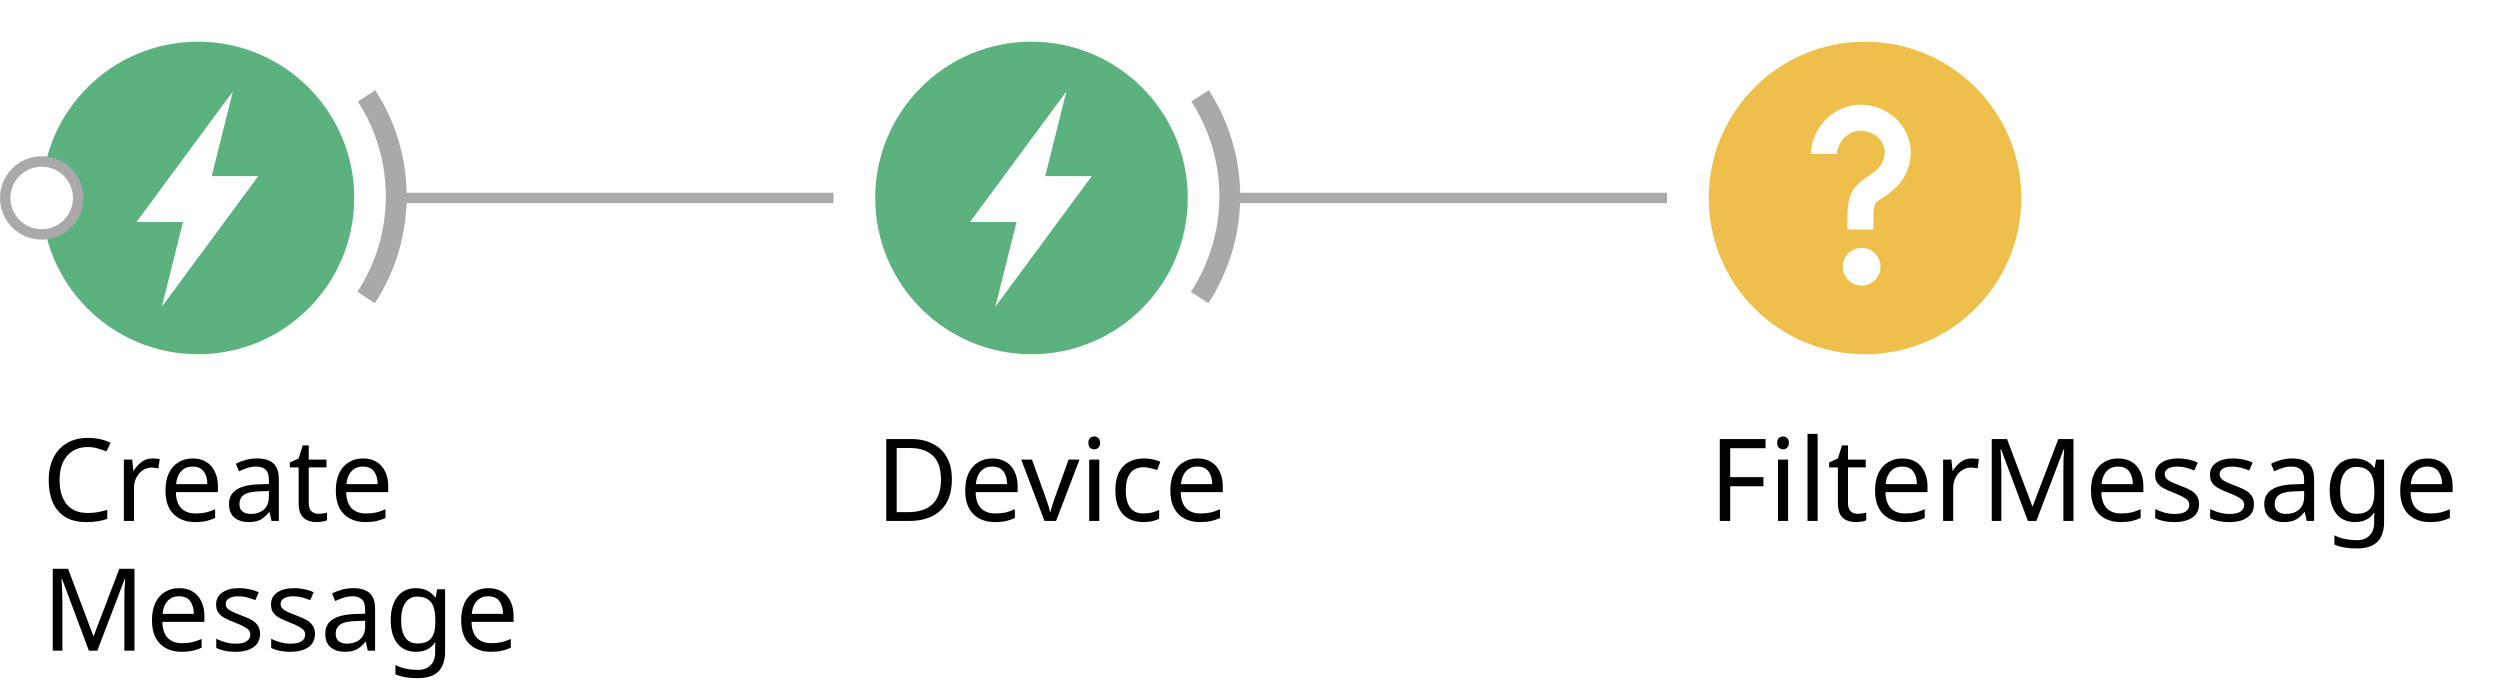
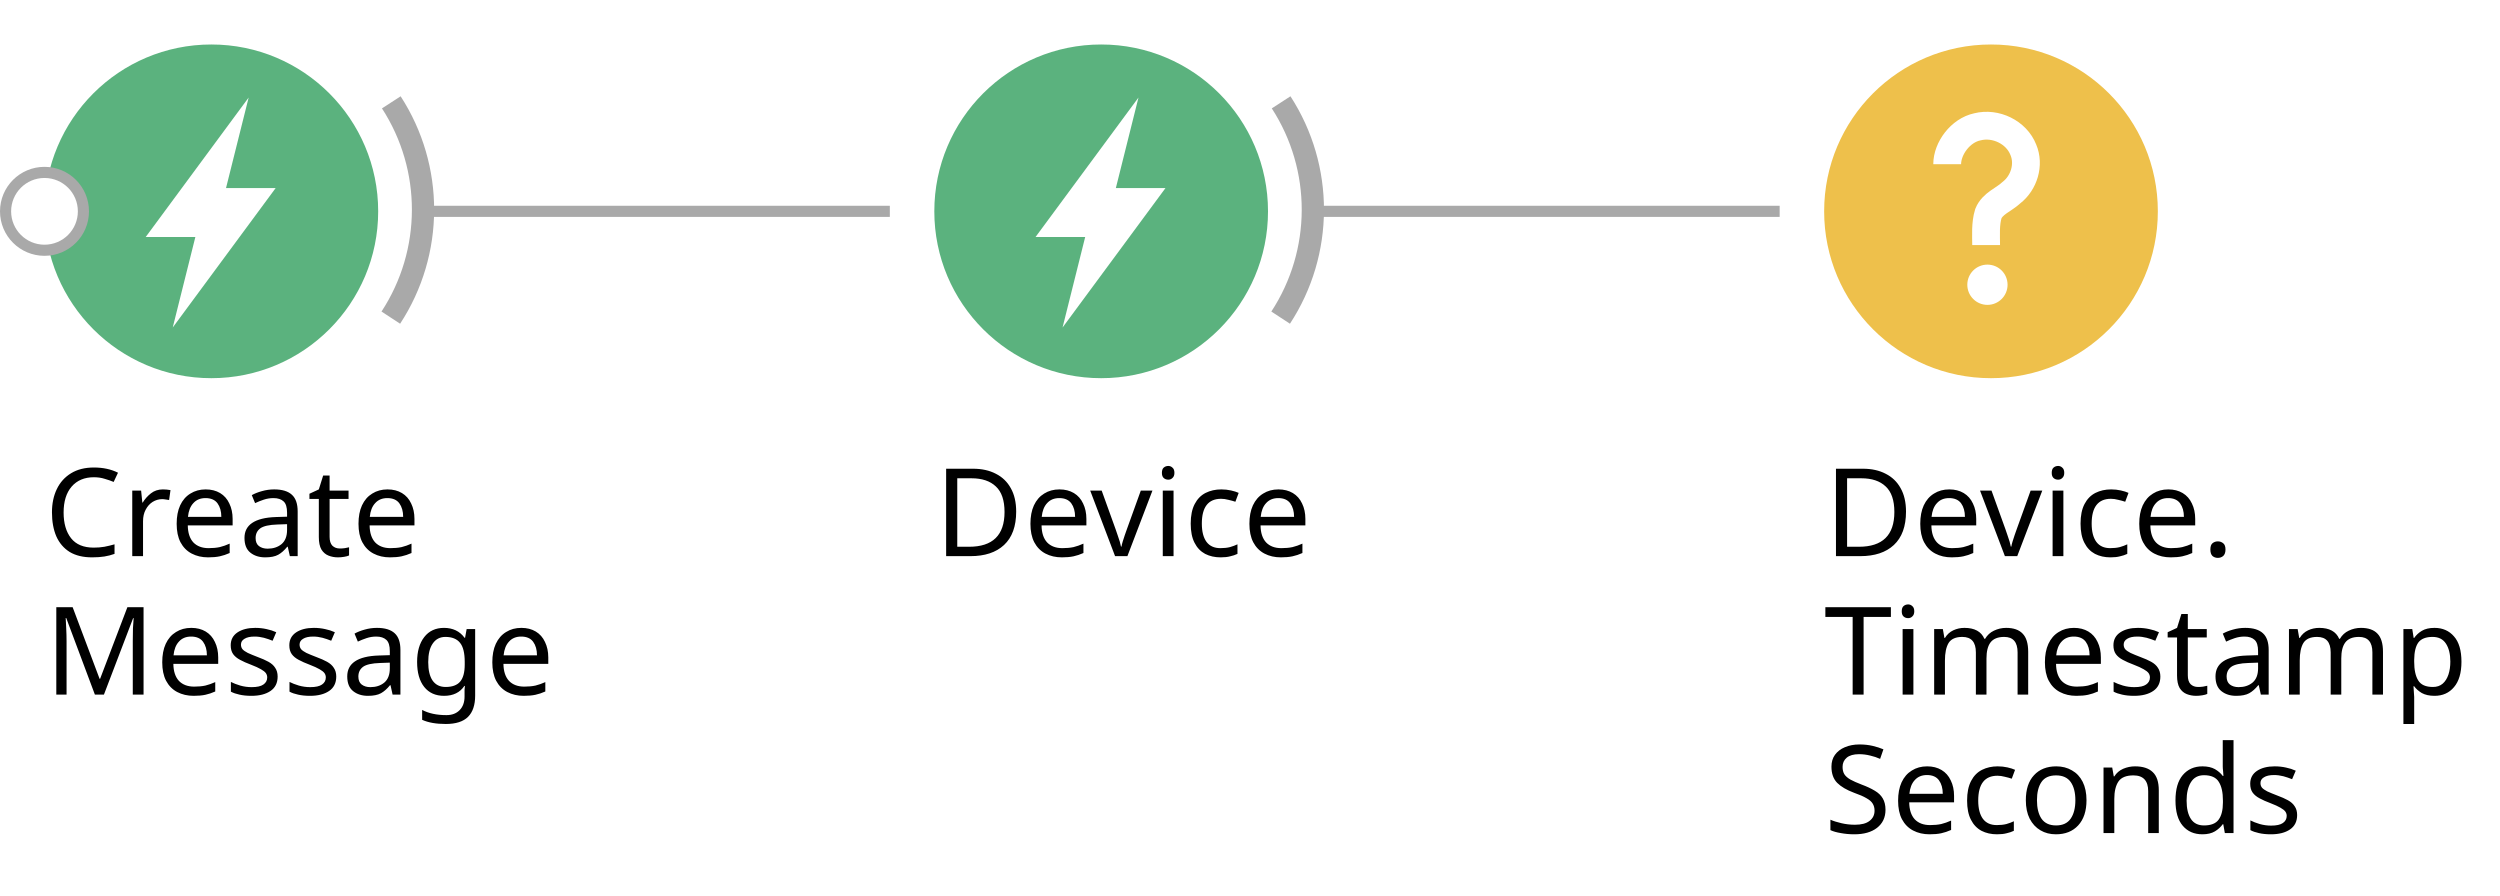
- <svg xmlns="http://www.w3.org/2000/svg" width="239.946" height="66.65" id="SvgGdi_output">
+ <svg xmlns="http://www.w3.org/2000/svg" width="224.762" height="80.476" id="SvgGdi_output">
  <rect id="background" height="100.00%" style="fill:rgb(255,255,255);" width="100.00%" y="0.00" x="0.00" />
  <g style="shape-rendering:auto;" id="root_group">
-     <line y1="19.00" style="stroke:rgb(169,169,169);fill:none;stroke-linecap:butt;stroke-miterlimit:9;opacity:1;stroke-width:1;stroke-linejoin:miter;" id="115" x2="160.00" y2="19.00" x1="118.00" />
-     <line y1="19.00" style="stroke:rgb(169,169,169);fill:none;stroke-linecap:butt;stroke-miterlimit:9;opacity:1;stroke-width:1;stroke-linejoin:miter;" id="116" x2="80.00" y2="19.00" x1="38.00" />
-     <ellipse id="117" cy="15.00" cx="15.00" transform="matrix(1.00 0.00 0.00 1.00 164.00 4.00 ) " rx="15.00" ry="15.00" style="stroke:none;opacity:1;fill:rgb(238,192,75);" />
-     <path transform="matrix(1.00 0.00 0.00 1.00 164.00 4.00 ) " id="118" d="M 11.061 10.763 C 11.061 9.35 12.245 7.723 13.78 7.401 15.414 6.989 17.287 7.882 17.908 9.468 18.474 10.803 17.972 12.433 16.845 13.312 16.166 13.954 15.139 14.281 14.764 15.203 14.482 16.114 14.561 17.153 14.563 18.033 " style="stroke:rgb(255,255,255);fill:none;stroke-linecap:butt;stroke-miterlimit:9;opacity:1;stroke-width:2.5;stroke-linejoin:miter;" />
-     <ellipse id="119" cy="21.60" cx="14.68" transform="matrix(1.00 0.00 0.00 1.00 164.00 4.00 ) " rx="1.81" ry="1.81" style="stroke:none;opacity:1;fill:rgb(255,255,255);" />
-     <text id="120" transform="matrix(1.00 0.00 0.00 1.00 0.00 0.00 ) " x="164.00px" y="39.00px" style="stroke:none;clip-path:url(#122_text_clipper);font-family:Microsoft Sans Serif;fill:rgb(0,0,0);font-size:8.25pt;opacity:1;">
-       <tspan dy="8.25pt" id="124">FilterMessage</tspan>
+     <line y1="19.00" style="stroke:rgb(169,169,169);fill:none;stroke-linecap:butt;stroke-miterlimit:9;opacity:1;stroke-width:1;stroke-linejoin:miter;" id="122" x2="160.00" y2="19.00" x1="118.00" />
+     <line y1="19.00" style="stroke:rgb(169,169,169);fill:none;stroke-linecap:butt;stroke-miterlimit:9;opacity:1;stroke-width:1;stroke-linejoin:miter;" id="123" x2="80.00" y2="19.00" x1="38.00" />
+     <ellipse id="124" cy="15.00" cx="15.00" transform="matrix(1.00 0.00 0.00 1.00 164.00 4.00 ) " rx="15.00" ry="15.00" style="stroke:none;opacity:1;fill:rgb(238,192,75);" />
+     <path transform="matrix(1.00 0.00 0.00 1.00 164.00 4.00 ) " id="125" style="stroke:rgb(255,255,255);fill:none;stroke-linecap:butt;stroke-miterlimit:9;opacity:1;stroke-width:2.5;stroke-linejoin:miter;" d="M 11.061 10.763 C 11.061 9.35 12.245 7.723 13.78 7.401 15.414 6.989 17.287 7.882 17.908 9.468 18.474 10.803 17.972 12.433 16.845 13.312 16.166 13.954 15.139 14.281 14.764 15.203 14.482 16.114 14.561 17.153 14.563 18.033 " />
+     <ellipse id="126" cy="21.60" cx="14.68" transform="matrix(1.00 0.00 0.00 1.00 164.00 4.00 ) " rx="1.81" ry="1.81" style="stroke:none;opacity:1;fill:rgb(255,255,255);" />
+     <text id="127" transform="matrix(1.00 0.00 0.00 1.00 0.00 0.00 ) " x="164.00px" y="39.00px" style="stroke:none;clip-path:url(#129_text_clipper);font-family:Microsoft Sans Serif;fill:rgb(0,0,0);font-size:8.25pt;opacity:1;">
+       <tspan dy="8.25pt" id="131">Device.</tspan>
    </text>
-     <path d="M 31.179 5.2 C 34.998 11.092 34.981 18.682 31.136 24.557 " style="stroke:rgb(169,169,169);fill:none;stroke-linecap:butt;stroke-miterlimit:9;opacity:1;stroke-width:2;stroke-linejoin:miter;" transform="matrix(1.00 0.00 0.00 1.00 84.00 4.00 ) " id="126" />
-     <ellipse id="127" cy="15.00" cx="15.00" transform="matrix(1.00 0.00 0.00 1.00 84.00 4.00 ) " rx="15.00" ry="15.00" style="stroke:none;opacity:1;fill:rgb(91,178,126);" />
-     <path d="M 11.529 25.444 20.783 12.908 16.32 12.908 18.355 4.769 9.101 17.305 13.564 17.305 z " style="stroke:none;fill-rule:evenodd;opacity:1;fill:rgb(255,255,255);" transform="matrix(1.00 0.00 0.00 1.00 84.00 4.00 ) " id="128" />
-     <text id="129" transform="matrix(1.00 0.00 0.00 1.00 0.00 0.00 ) " x="84.00px" y="39.00px" style="stroke:none;clip-path:url(#131_text_clipper);font-family:Microsoft Sans Serif;fill:rgb(0,0,0);font-size:8.25pt;opacity:1;">
-       <tspan dy="8.25pt" id="133">Device</tspan>
+     <text id="133" transform="matrix(1.00 0.00 0.00 1.00 0.00 0.00 ) " x="164.00px" y="51.45px" style="stroke:none;clip-path:url(#135_text_clipper);font-family:Microsoft Sans Serif;fill:rgb(0,0,0);font-size:8.25pt;opacity:1;">
+       <tspan dy="8.25pt" id="137">Timestamp</tspan>
    </text>
-     <path d="M 31.179 5.2 C 34.998 11.092 34.981 18.682 31.136 24.557 " style="stroke:rgb(169,169,169);fill:none;stroke-linecap:butt;stroke-miterlimit:9;opacity:1;stroke-width:2;stroke-linejoin:miter;" transform="matrix(1.00 0.00 0.00 1.00 4.00 4.00 ) " id="135" />
-     <ellipse id="136" cy="15.00" cx="15.00" transform="matrix(1.00 0.00 0.00 1.00 4.00 4.00 ) " rx="15.00" ry="15.00" style="stroke:none;opacity:1;fill:rgb(91,178,126);" />
-     <path d="M 11.529 25.444 20.783 12.908 16.32 12.908 18.355 4.769 9.101 17.305 13.564 17.305 z " style="stroke:none;fill-rule:evenodd;opacity:1;fill:rgb(255,255,255);" transform="matrix(1.00 0.00 0.00 1.00 4.00 4.00 ) " id="137" />
-     <ellipse id="138" cy="19.00" cx="4.00" rx="3.00" ry="3.00" style="stroke:rgb(169,169,169);fill:none;stroke-linecap:butt;stroke-miterlimit:9;opacity:1;stroke-width:2;stroke-linejoin:miter;" />
-     <ellipse id="139" cy="19.00" cx="4.00" rx="3.00" ry="3.00" style="stroke:none;opacity:1;fill:rgb(255,255,255);" />
-     <text id="140" transform="matrix(1.00 0.00 0.00 1.00 0.00 0.00 ) " x="4.00px" y="39.00px" style="stroke:none;clip-path:url(#142_text_clipper);font-family:Microsoft Sans Serif;fill:rgb(0,0,0);font-size:8.25pt;opacity:1;">
-       <tspan dy="8.25pt" id="144">Create</tspan>
+     <text id="139" transform="matrix(1.00 0.00 0.00 1.00 0.00 0.00 ) " x="164.00px" y="63.90px" style="stroke:none;clip-path:url(#141_text_clipper);font-family:Microsoft Sans Serif;fill:rgb(0,0,0);font-size:8.25pt;opacity:1;">
+       <tspan dy="8.25pt" id="143">Seconds</tspan>
    </text>
-     <text id="146" transform="matrix(1.00 0.00 0.00 1.00 0.00 0.00 ) " x="4.00px" y="51.45px" style="stroke:none;clip-path:url(#148_text_clipper);font-family:Microsoft Sans Serif;fill:rgb(0,0,0);font-size:8.25pt;opacity:1;">
-       <tspan dy="8.25pt" id="150">Message</tspan>
+     <path d="M 31.179 5.2 C 34.998 11.092 34.981 18.682 31.136 24.557 " style="stroke:rgb(169,169,169);fill:none;stroke-linecap:butt;stroke-miterlimit:9;opacity:1;stroke-width:2;stroke-linejoin:miter;" transform="matrix(1.00 0.00 0.00 1.00 84.00 4.00 ) " id="145" />
+     <ellipse id="146" cy="15.00" cx="15.00" transform="matrix(1.00 0.00 0.00 1.00 84.00 4.00 ) " rx="15.00" ry="15.00" style="stroke:none;opacity:1;fill:rgb(91,178,126);" />
+     <path d="M 11.529 25.444 20.783 12.908 16.32 12.908 18.355 4.769 9.101 17.305 13.564 17.305 z " style="stroke:none;fill-rule:evenodd;opacity:1;fill:rgb(255,255,255);" transform="matrix(1.00 0.00 0.00 1.00 84.00 4.00 ) " id="147" />
+     <text id="148" transform="matrix(1.00 0.00 0.00 1.00 0.00 0.00 ) " x="84.00px" y="39.00px" style="stroke:none;clip-path:url(#150_text_clipper);font-family:Microsoft Sans Serif;fill:rgb(0,0,0);font-size:8.25pt;opacity:1;">
+       <tspan dy="8.25pt" id="152">Device</tspan>
+     </text>
+     <path d="M 31.179 5.2 C 34.998 11.092 34.981 18.682 31.136 24.557 " style="stroke:rgb(169,169,169);fill:none;stroke-linecap:butt;stroke-miterlimit:9;opacity:1;stroke-width:2;stroke-linejoin:miter;" transform="matrix(1.00 0.00 0.00 1.00 4.00 4.00 ) " id="154" />
+     <ellipse id="155" cy="15.00" cx="15.00" transform="matrix(1.00 0.00 0.00 1.00 4.00 4.00 ) " rx="15.00" ry="15.00" style="stroke:none;opacity:1;fill:rgb(91,178,126);" />
+     <path d="M 11.529 25.444 20.783 12.908 16.32 12.908 18.355 4.769 9.101 17.305 13.564 17.305 z " style="stroke:none;fill-rule:evenodd;opacity:1;fill:rgb(255,255,255);" transform="matrix(1.00 0.00 0.00 1.00 4.00 4.00 ) " id="156" />
+     <ellipse id="157" cy="19.00" cx="4.00" rx="3.00" ry="3.00" style="stroke:rgb(169,169,169);fill:none;stroke-linecap:butt;stroke-miterlimit:9;opacity:1;stroke-width:2;stroke-linejoin:miter;" />
+     <ellipse id="158" cy="19.00" cx="4.00" rx="3.00" ry="3.00" style="stroke:none;opacity:1;fill:rgb(255,255,255);" />
+     <text id="159" transform="matrix(1.00 0.00 0.00 1.00 0.00 0.00 ) " x="4.00px" y="39.00px" style="stroke:none;clip-path:url(#161_text_clipper);font-family:Microsoft Sans Serif;fill:rgb(0,0,0);font-size:8.25pt;opacity:1;">
+       <tspan dy="8.25pt" id="163">Create</tspan>
+     </text>
+     <text id="165" transform="matrix(1.00 0.00 0.00 1.00 0.00 0.00 ) " x="4.00px" y="51.45px" style="stroke:none;clip-path:url(#167_text_clipper);font-family:Microsoft Sans Serif;fill:rgb(0,0,0);font-size:8.25pt;opacity:1;">
+       <tspan dy="8.25pt" id="169">Message</tspan>
    </text>
  </g>
  <defs id="clips_hatches_and_gradients">
-     <clipPath id="122_text_clipper">
-       <rect x="164.00" y="39.00" width="74.95" height="13.83" id="123" />
+     <clipPath id="129_text_clipper">
+       <rect x="164.00" y="39.00" width="59.76" height="41.48" id="130" />
    </clipPath>
-     <clipPath id="131_text_clipper">
-       <rect x="84.00" y="39.00" width="38.36" height="13.83" id="132" />
+     <clipPath id="135_text_clipper">
+       <rect x="164.00" y="51.45" width="59.76" height="41.48" id="136" />
    </clipPath>
-     <clipPath id="142_text_clipper">
-       <rect x="4.00" y="39.00" width="49.64" height="27.65" id="143" />
+     <clipPath id="141_text_clipper">
+       <rect x="164.00" y="63.90" width="59.76" height="41.48" id="142" />
    </clipPath>
-     <clipPath id="148_text_clipper">
-       <rect x="4.00" y="51.45" width="49.64" height="27.65" id="149" />
+     <clipPath id="150_text_clipper">
+       <rect x="84.00" y="39.00" width="38.36" height="13.83" id="151" />
+     </clipPath>
+     <clipPath id="161_text_clipper">
+       <rect x="4.00" y="39.00" width="49.64" height="27.65" id="162" />
+     </clipPath>
+     <clipPath id="167_text_clipper">
+       <rect x="4.00" y="51.45" width="49.64" height="27.65" id="168" />
    </clipPath>
  </defs>
</svg>
